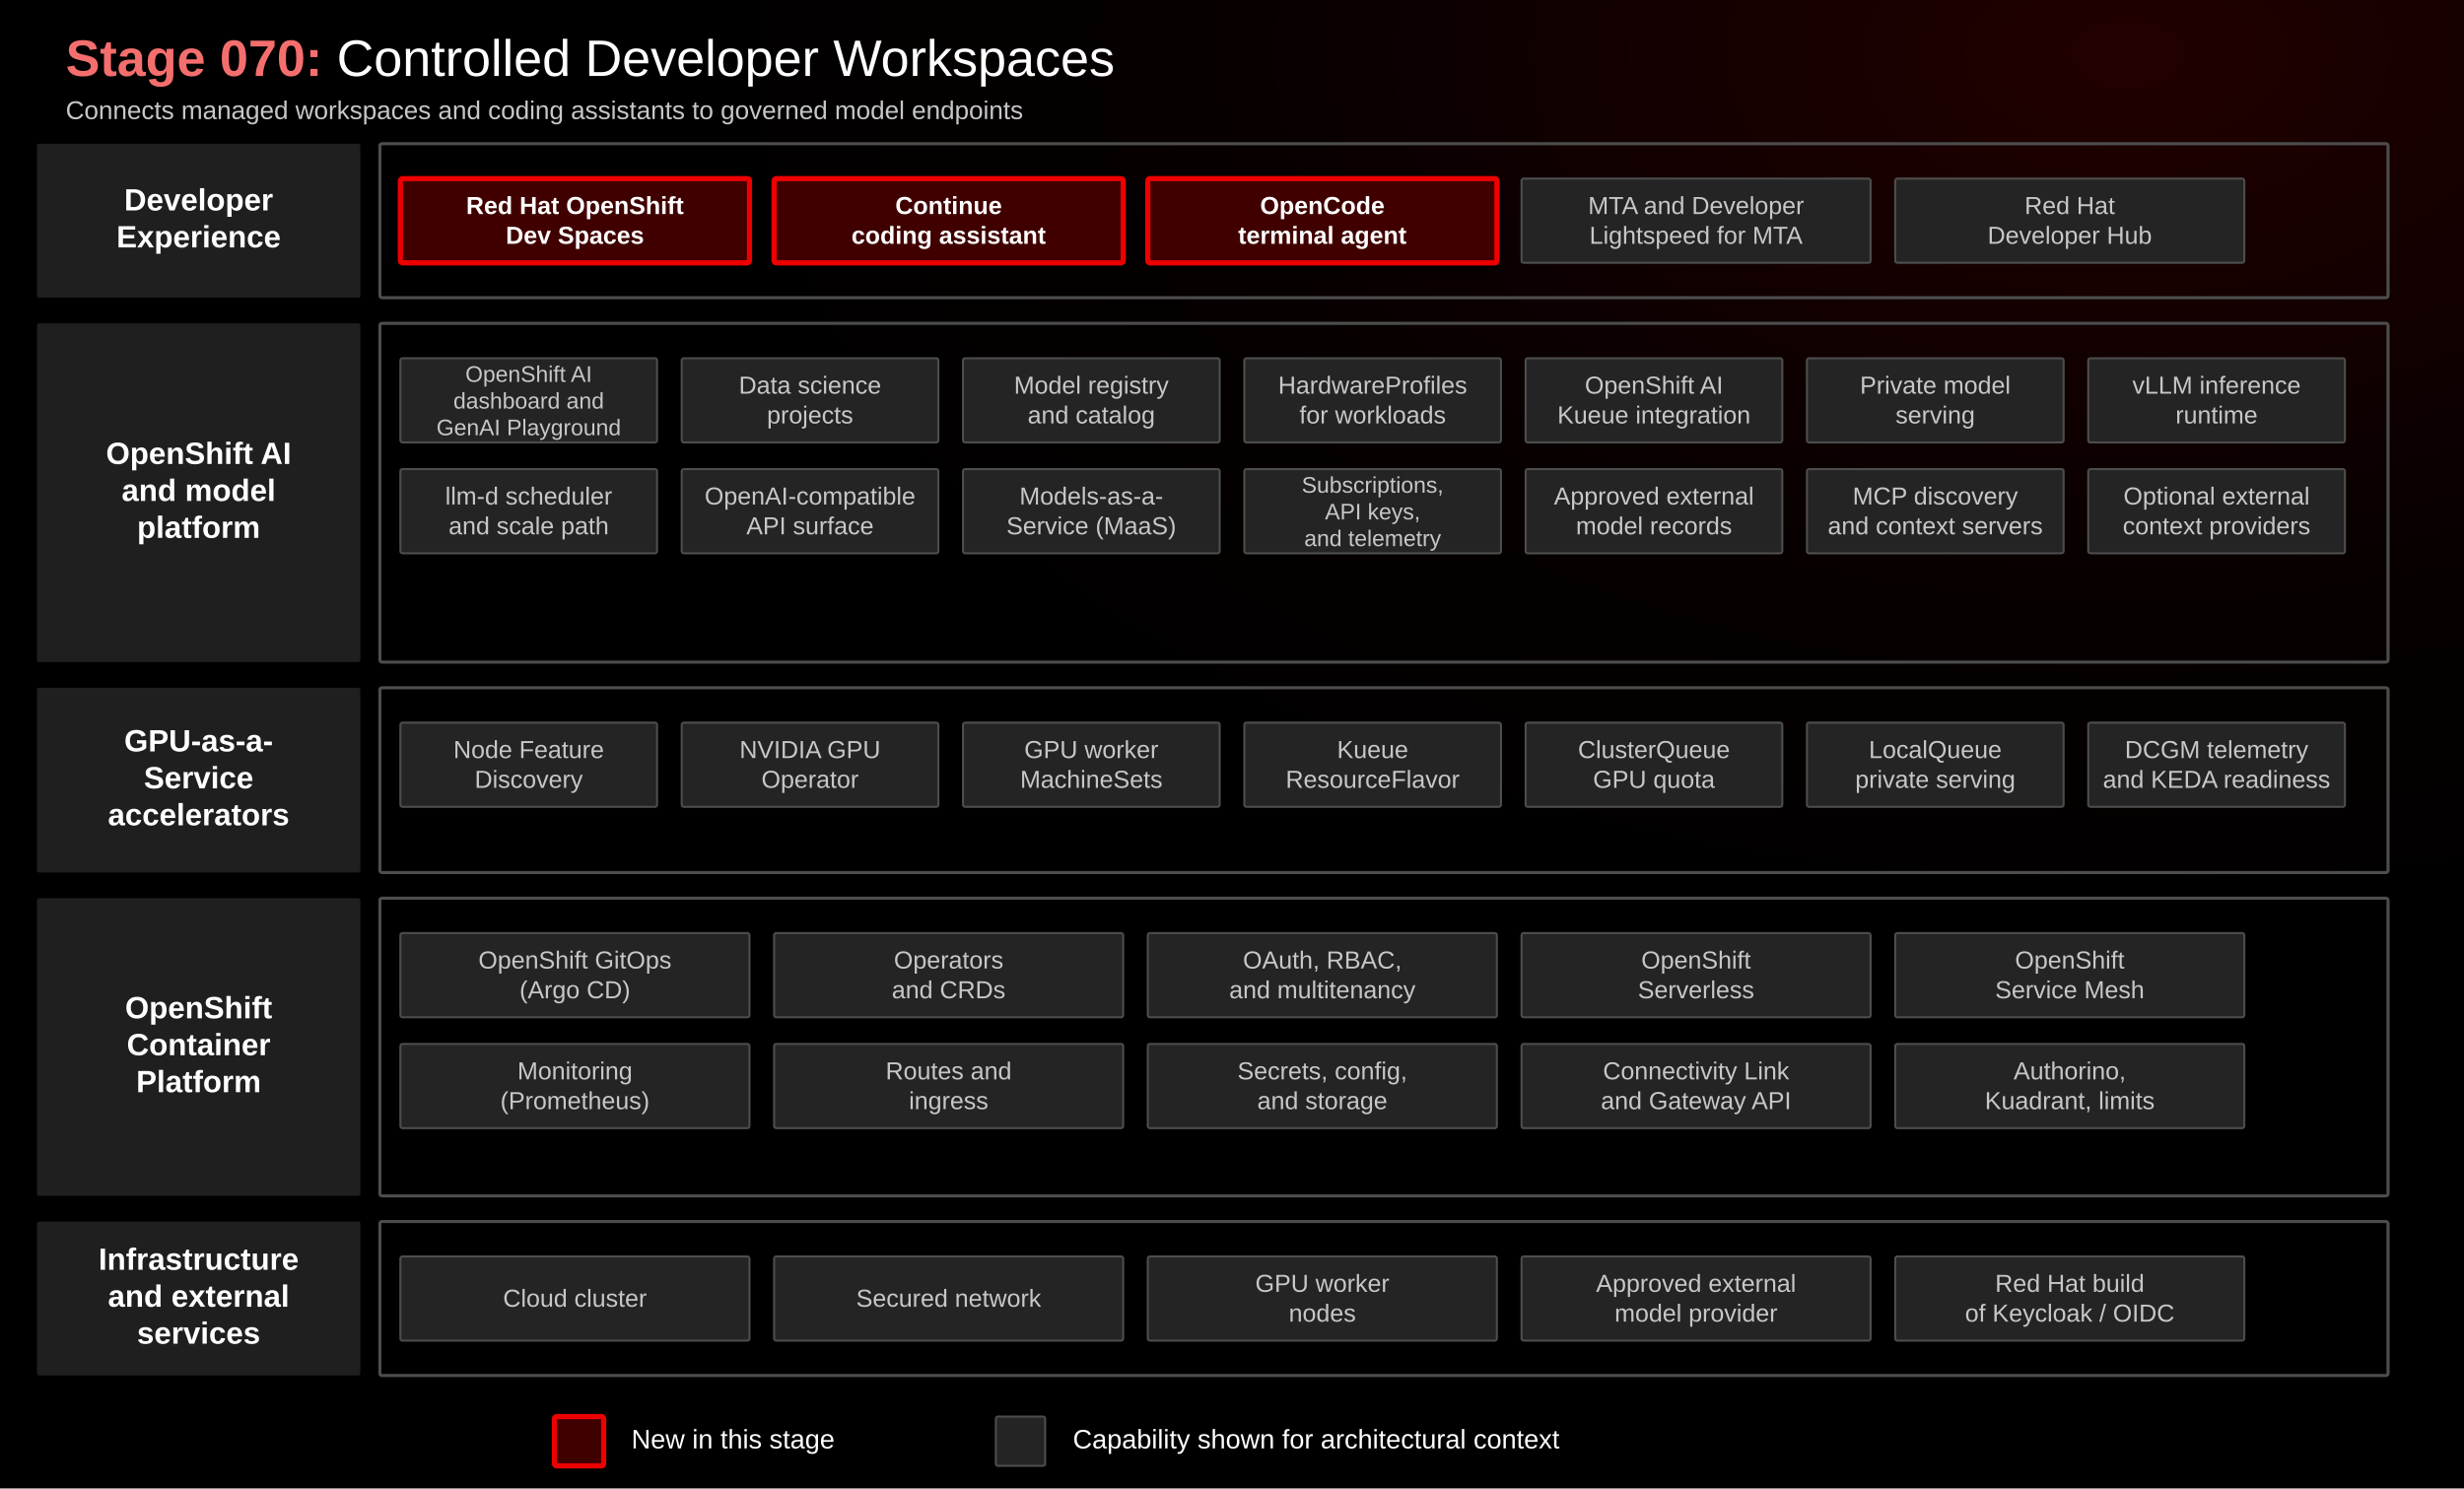
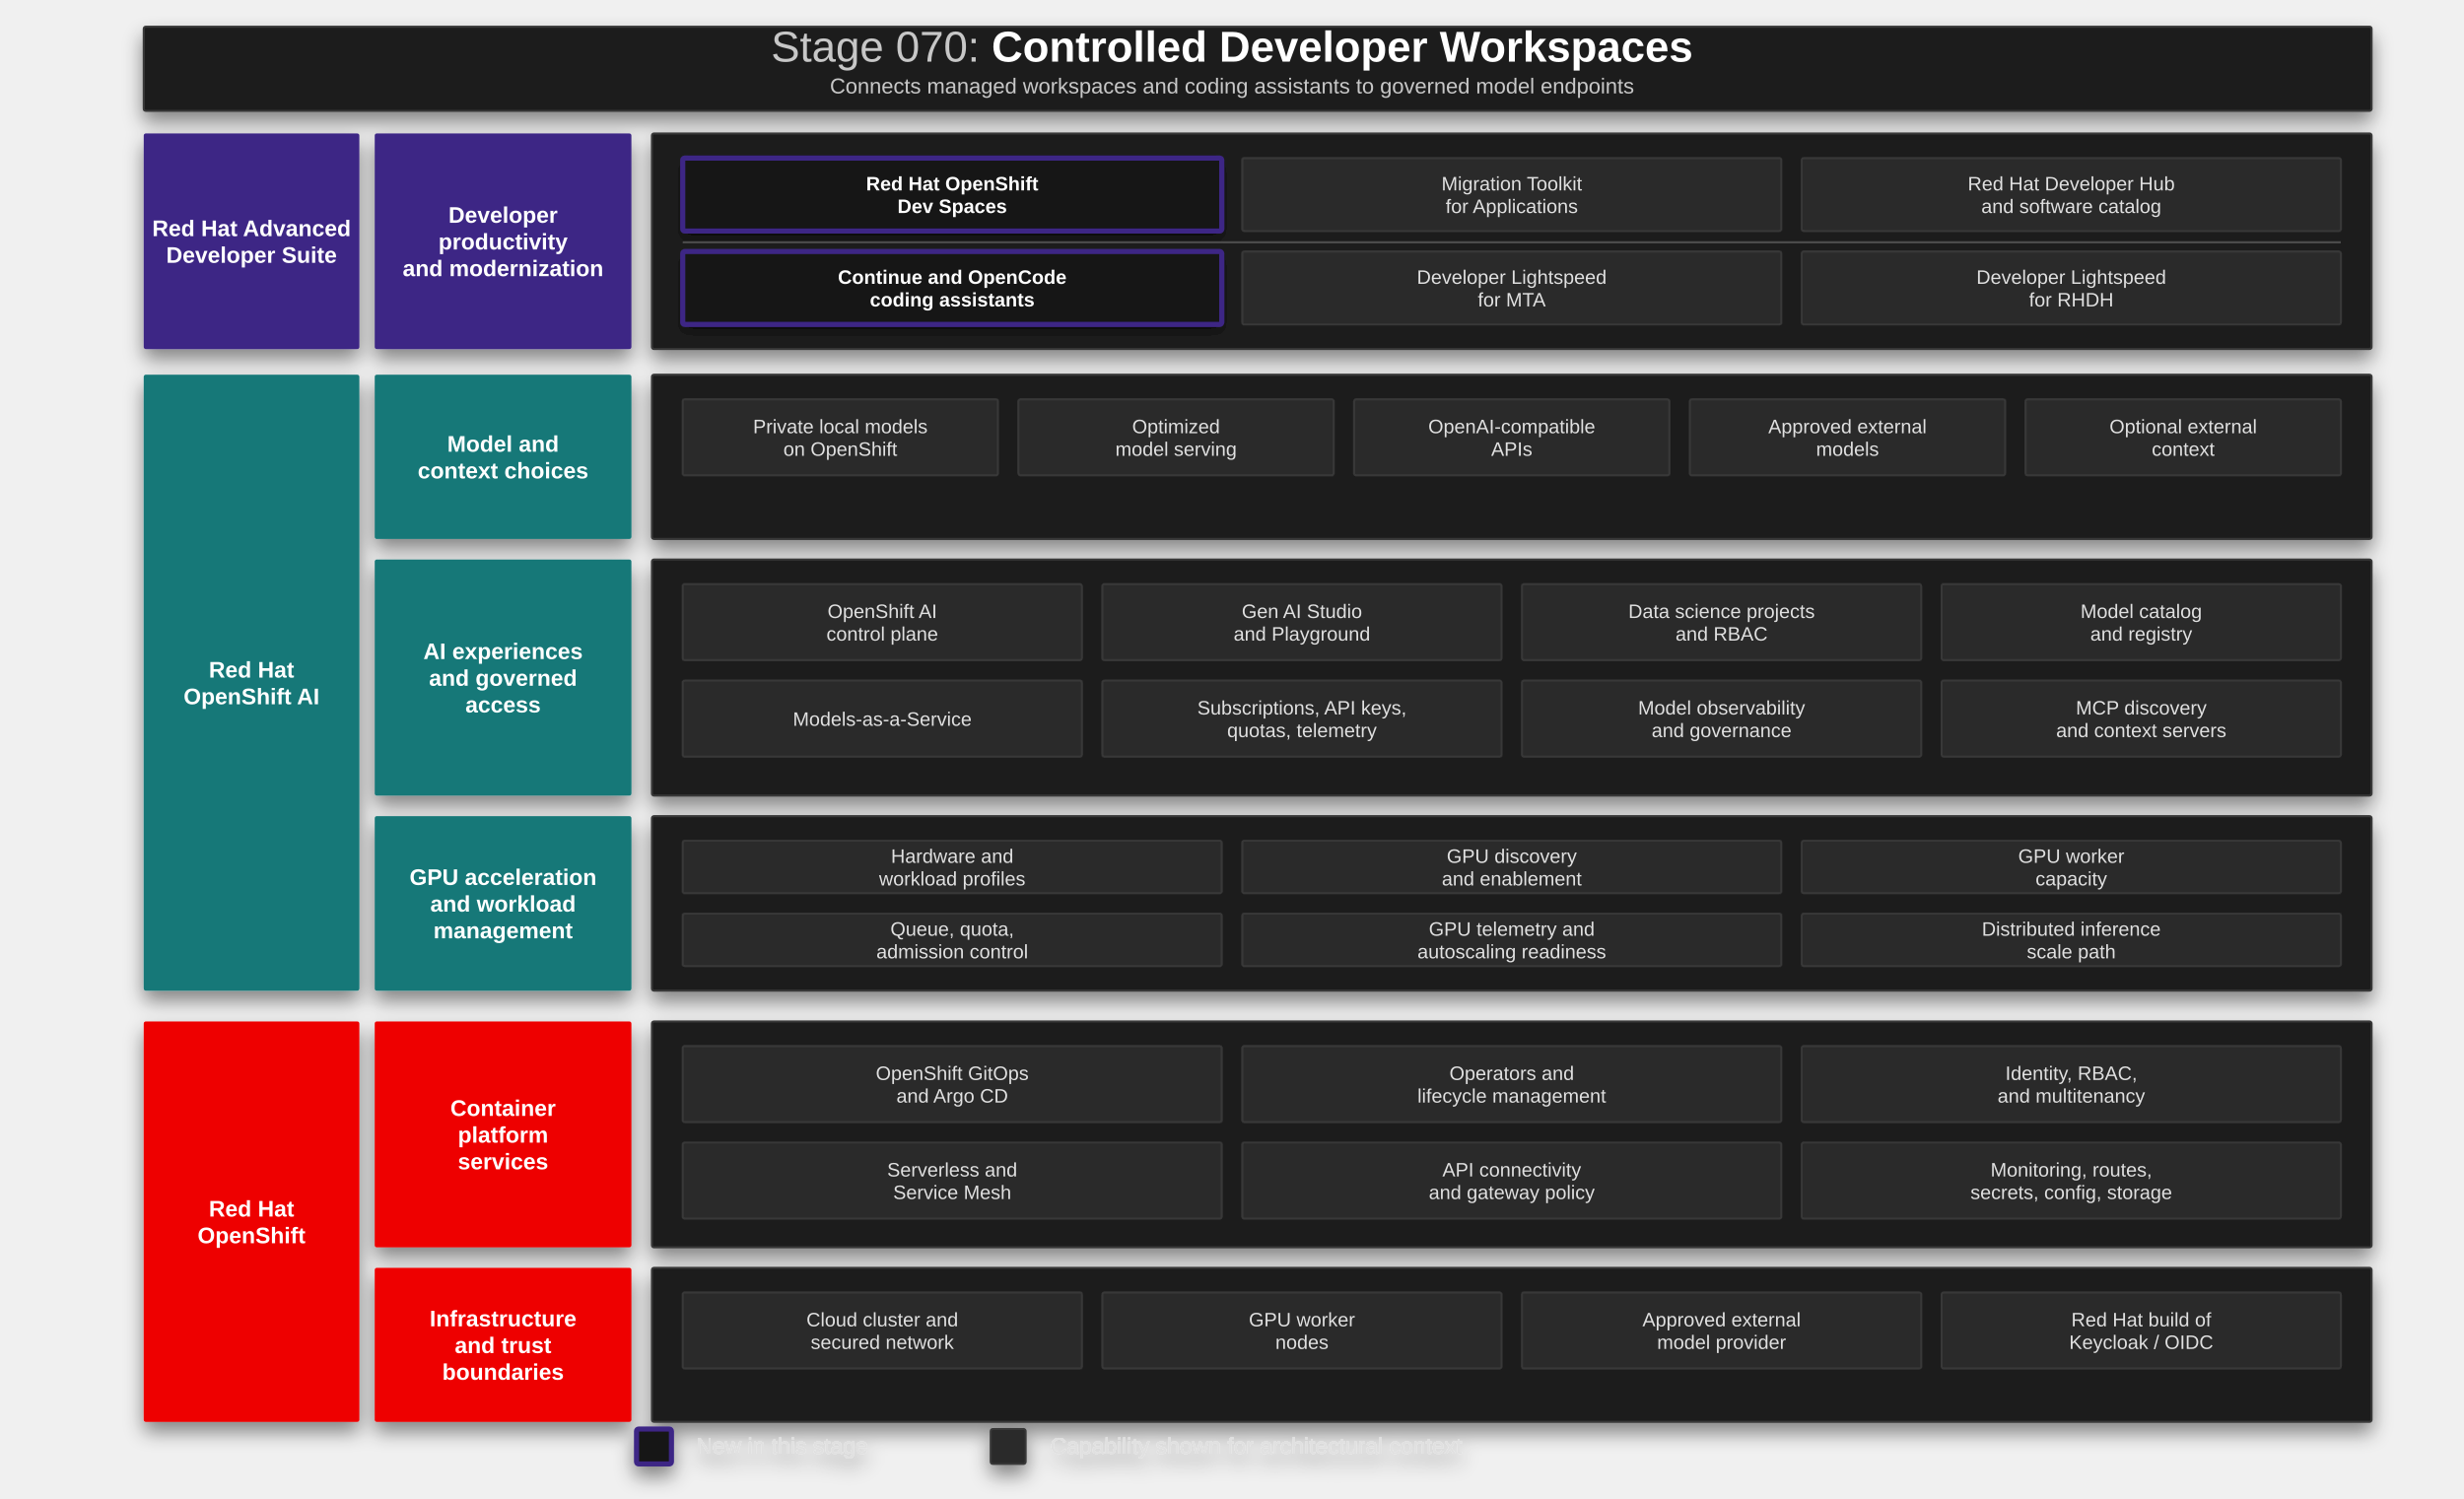
- <svg xmlns="http://www.w3.org/2000/svg" width="2400" height="1450" viewBox="0 0 2400 1450" role="img" aria-labelledby="title desc">
-   <style>.display{font-family:'Red Hat Display','Arial',sans-serif}.body{font-family:'Red Hat Text','Arial',sans-serif}.mono{font-family:'Red Hat Mono','Consolas',monospace}</style>
+ <svg xmlns="http://www.w3.org/2000/svg" width="2400" height="1460" viewBox="0 0 2400 1460" role="img" aria-labelledby="title desc">
+   <style>.display{font-family:'Red Hat Display','Arial',sans-serif}.body{font-family:'Red Hat Text','Arial',sans-serif}</style>
  <defs>
-     <radialGradient id="glow" cx="86%" cy="4%" r="70%">
-       <stop offset="0" stop-color="#ee0000" stop-opacity="0.14" />
-       <stop offset="0.46" stop-color="#ee0000" stop-opacity="0.04" />
-       <stop offset="1" stop-color="#000000" stop-opacity="0" />
-     </radialGradient>
    <filter id="lift" x="-20%" y="-20%" width="140%" height="140%">
-       <feDropShadow dx="0" dy="5" stdDeviation="5" flood-color="#000" flood-opacity="0.5" />
+       <feDropShadow dx="0" dy="6" stdDeviation="5" flood-color="#000" flood-opacity="0.55" />
+     </filter>
+     <filter id="panelShadow" x="-8%" y="-8%" width="116%" height="116%">
+       <feDropShadow dx="0" dy="10" stdDeviation="9" flood-color="#000" flood-opacity="0.45" />
    </filter>
  </defs>
-   <rect width="2400" height="1450" fill="#000000" />
-   <rect width="2400" height="1450" fill="url(#glow)" />
-   <text x="64" y="74" class="display" font-size="50" fill="#ffffff" font-weight="400">
-     <tspan fill="#f56e6e" font-weight="700">Stage 070:</tspan> Controlled Developer Workspaces</text>
-   <text x="64" y="116" class="body" font-size="25" fill="#c7c7c7">Connects managed workspaces and coding assistants to governed model endpoints</text>
-   <rect x="36" y="140" width="315" height="150" rx="2" fill="#1f1f1f" />
-   <text x="193.5" y="205" class="body" font-size="30" fill="#ffffff" font-weight="700" text-anchor="middle">Developer</text>
-   <text x="193.5" y="241" class="body" font-size="30" fill="#ffffff" font-weight="700" text-anchor="middle">Experience</text>
-   <rect x="370" y="140" width="1956" height="150" rx="2" fill="none" stroke="#4d4d4d" stroke-width="3" />
-   <g filter="url(#lift)">
-     <rect x="390" y="174" width="340" height="82" rx="2" fill="#3f0000" stroke="#ee0000" stroke-width="5" />
-     <text x="560" y="208.5" class="body" font-size="24" fill="#ffffff" font-weight="700" text-anchor="middle">Red Hat OpenShift</text>
-     <text x="560" y="237.5" class="body" font-size="24" fill="#ffffff" font-weight="700" text-anchor="middle">Dev Spaces</text>
-   </g>
-   <g filter="url(#lift)">
-     <rect x="754" y="174" width="340" height="82" rx="2" fill="#3f0000" stroke="#ee0000" stroke-width="5" />
-     <text x="924" y="208.5" class="body" font-size="24" fill="#ffffff" font-weight="700" text-anchor="middle">Continue</text>
-     <text x="924" y="237.5" class="body" font-size="24" fill="#ffffff" font-weight="700" text-anchor="middle">coding assistant</text>
-   </g>
-   <g filter="url(#lift)">
-     <rect x="1118" y="174" width="340" height="82" rx="2" fill="#3f0000" stroke="#ee0000" stroke-width="5" />
-     <text x="1288" y="208.5" class="body" font-size="24" fill="#ffffff" font-weight="700" text-anchor="middle">OpenCode</text>
-     <text x="1288" y="237.5" class="body" font-size="24" fill="#ffffff" font-weight="700" text-anchor="middle">terminal agent</text>
-   </g>
-   <g>
-     <rect x="1482" y="174" width="340" height="82" rx="2" fill="#242424" stroke="#4d4d4d" stroke-width="2" />
-     <text x="1652" y="208.5" class="body" font-size="24" fill="#c7c7c7" font-weight="400" text-anchor="middle">MTA and Developer</text>
-     <text x="1652" y="237.5" class="body" font-size="24" fill="#c7c7c7" font-weight="400" text-anchor="middle">Lightspeed for MTA</text>
-   </g>
-   <g>
-     <rect x="1846" y="174" width="340" height="82" rx="2" fill="#242424" stroke="#4d4d4d" stroke-width="2" />
-     <text x="2016" y="208.5" class="body" font-size="24" fill="#c7c7c7" font-weight="400" text-anchor="middle">Red Hat</text>
-     <text x="2016" y="237.5" class="body" font-size="24" fill="#c7c7c7" font-weight="400" text-anchor="middle">Developer Hub</text>
-   </g>
-   <rect x="36" y="315" width="315" height="330" rx="2" fill="#1f1f1f" />
-   <text x="193.5" y="452" class="body" font-size="30" fill="#ffffff" font-weight="700" text-anchor="middle">OpenShift AI</text>
-   <text x="193.5" y="488" class="body" font-size="30" fill="#ffffff" font-weight="700" text-anchor="middle">and model</text>
-   <text x="193.5" y="524" class="body" font-size="30" fill="#ffffff" font-weight="700" text-anchor="middle">platform</text>
-   <rect x="370" y="315" width="1956" height="330" rx="2" fill="none" stroke="#4d4d4d" stroke-width="3" />
-   <g>
-     <rect x="390" y="349" width="250" height="82" rx="2" fill="#242424" stroke="#4d4d4d" stroke-width="2" />
-     <text x="515" y="372" class="body" font-size="22" fill="#c7c7c7" font-weight="400" text-anchor="middle">OpenShift AI</text>
-     <text x="515" y="398" class="body" font-size="22" fill="#c7c7c7" font-weight="400" text-anchor="middle">dashboard and</text>
-     <text x="515" y="424" class="body" font-size="22" fill="#c7c7c7" font-weight="400" text-anchor="middle">GenAI Playground</text>
-   </g>
-   <g>
-     <rect x="664" y="349" width="250" height="82" rx="2" fill="#242424" stroke="#4d4d4d" stroke-width="2" />
-     <text x="789" y="383.5" class="body" font-size="24" fill="#c7c7c7" font-weight="400" text-anchor="middle">Data science</text>
-     <text x="789" y="412.5" class="body" font-size="24" fill="#c7c7c7" font-weight="400" text-anchor="middle">projects</text>
-   </g>
-   <g>
-     <rect x="938" y="349" width="250" height="82" rx="2" fill="#242424" stroke="#4d4d4d" stroke-width="2" />
-     <text x="1063" y="383.5" class="body" font-size="24" fill="#c7c7c7" font-weight="400" text-anchor="middle">Model registry</text>
-     <text x="1063" y="412.5" class="body" font-size="24" fill="#c7c7c7" font-weight="400" text-anchor="middle">and catalog</text>
-   </g>
-   <g>
-     <rect x="1212" y="349" width="250" height="82" rx="2" fill="#242424" stroke="#4d4d4d" stroke-width="2" />
-     <text x="1337" y="383.5" class="body" font-size="24" fill="#c7c7c7" font-weight="400" text-anchor="middle">HardwareProfiles</text>
-     <text x="1337" y="412.5" class="body" font-size="24" fill="#c7c7c7" font-weight="400" text-anchor="middle">for workloads</text>
-   </g>
-   <g>
-     <rect x="1486" y="349" width="250" height="82" rx="2" fill="#242424" stroke="#4d4d4d" stroke-width="2" />
-     <text x="1611" y="383.5" class="body" font-size="24" fill="#c7c7c7" font-weight="400" text-anchor="middle">OpenShift AI</text>
-     <text x="1611" y="412.5" class="body" font-size="24" fill="#c7c7c7" font-weight="400" text-anchor="middle">Kueue integration</text>
-   </g>
-   <g>
-     <rect x="1760" y="349" width="250" height="82" rx="2" fill="#242424" stroke="#4d4d4d" stroke-width="2" />
-     <text x="1885" y="383.5" class="body" font-size="24" fill="#c7c7c7" font-weight="400" text-anchor="middle">Private model</text>
-     <text x="1885" y="412.5" class="body" font-size="24" fill="#c7c7c7" font-weight="400" text-anchor="middle">serving</text>
-   </g>
-   <g>
-     <rect x="2034" y="349" width="250" height="82" rx="2" fill="#242424" stroke="#4d4d4d" stroke-width="2" />
-     <text x="2159" y="383.5" class="body" font-size="24" fill="#c7c7c7" font-weight="400" text-anchor="middle">vLLM inference</text>
-     <text x="2159" y="412.5" class="body" font-size="24" fill="#c7c7c7" font-weight="400" text-anchor="middle">runtime</text>
-   </g>
-   <g>
-     <rect x="390" y="457" width="250" height="82" rx="2" fill="#242424" stroke="#4d4d4d" stroke-width="2" />
-     <text x="515" y="491.5" class="body" font-size="24" fill="#c7c7c7" font-weight="400" text-anchor="middle">llm-d scheduler</text>
-     <text x="515" y="520.5" class="body" font-size="24" fill="#c7c7c7" font-weight="400" text-anchor="middle">and scale path</text>
-   </g>
-   <g>
-     <rect x="664" y="457" width="250" height="82" rx="2" fill="#242424" stroke="#4d4d4d" stroke-width="2" />
-     <text x="789" y="491.5" class="body" font-size="24" fill="#c7c7c7" font-weight="400" text-anchor="middle">OpenAI-compatible</text>
-     <text x="789" y="520.5" class="body" font-size="24" fill="#c7c7c7" font-weight="400" text-anchor="middle">API surface</text>
-   </g>
-   <g>
-     <rect x="938" y="457" width="250" height="82" rx="2" fill="#242424" stroke="#4d4d4d" stroke-width="2" />
-     <text x="1063" y="491.5" class="body" font-size="24" fill="#c7c7c7" font-weight="400" text-anchor="middle">Models-as-a-</text>
-     <text x="1063" y="520.5" class="body" font-size="24" fill="#c7c7c7" font-weight="400" text-anchor="middle">Service (MaaS)</text>
-   </g>
-   <g>
-     <rect x="1212" y="457" width="250" height="82" rx="2" fill="#242424" stroke="#4d4d4d" stroke-width="2" />
-     <text x="1337" y="480" class="body" font-size="22" fill="#c7c7c7" font-weight="400" text-anchor="middle">Subscriptions,</text>
-     <text x="1337" y="506" class="body" font-size="22" fill="#c7c7c7" font-weight="400" text-anchor="middle">API keys,</text>
-     <text x="1337" y="532" class="body" font-size="22" fill="#c7c7c7" font-weight="400" text-anchor="middle">and telemetry</text>
-   </g>
-   <g>
-     <rect x="1486" y="457" width="250" height="82" rx="2" fill="#242424" stroke="#4d4d4d" stroke-width="2" />
-     <text x="1611" y="491.5" class="body" font-size="24" fill="#c7c7c7" font-weight="400" text-anchor="middle">Approved external</text>
-     <text x="1611" y="520.5" class="body" font-size="24" fill="#c7c7c7" font-weight="400" text-anchor="middle">model records</text>
-   </g>
-   <g>
-     <rect x="1760" y="457" width="250" height="82" rx="2" fill="#242424" stroke="#4d4d4d" stroke-width="2" />
-     <text x="1885" y="491.5" class="body" font-size="24" fill="#c7c7c7" font-weight="400" text-anchor="middle">MCP discovery</text>
-     <text x="1885" y="520.5" class="body" font-size="24" fill="#c7c7c7" font-weight="400" text-anchor="middle">and context servers</text>
-   </g>
-   <g>
-     <rect x="2034" y="457" width="250" height="82" rx="2" fill="#242424" stroke="#4d4d4d" stroke-width="2" />
-     <text x="2159" y="491.5" class="body" font-size="24" fill="#c7c7c7" font-weight="400" text-anchor="middle">Optional external</text>
-     <text x="2159" y="520.5" class="body" font-size="24" fill="#c7c7c7" font-weight="400" text-anchor="middle">context providers</text>
-   </g>
-   <rect x="36" y="670" width="315" height="180" rx="2" fill="#1f1f1f" />
-   <text x="193.5" y="732" class="body" font-size="30" fill="#ffffff" font-weight="700" text-anchor="middle">GPU-as-a-</text>
-   <text x="193.5" y="768" class="body" font-size="30" fill="#ffffff" font-weight="700" text-anchor="middle">Service</text>
-   <text x="193.5" y="804" class="body" font-size="30" fill="#ffffff" font-weight="700" text-anchor="middle">accelerators</text>
-   <rect x="370" y="670" width="1956" height="180" rx="2" fill="none" stroke="#4d4d4d" stroke-width="3" />
-   <g>
-     <rect x="390" y="704" width="250" height="82" rx="2" fill="#242424" stroke="#4d4d4d" stroke-width="2" />
-     <text x="515" y="738.5" class="body" font-size="24" fill="#c7c7c7" font-weight="400" text-anchor="middle">Node Feature</text>
-     <text x="515" y="767.5" class="body" font-size="24" fill="#c7c7c7" font-weight="400" text-anchor="middle">Discovery</text>
-   </g>
-   <g>
-     <rect x="664" y="704" width="250" height="82" rx="2" fill="#242424" stroke="#4d4d4d" stroke-width="2" />
-     <text x="789" y="738.5" class="body" font-size="24" fill="#c7c7c7" font-weight="400" text-anchor="middle">NVIDIA GPU</text>
-     <text x="789" y="767.5" class="body" font-size="24" fill="#c7c7c7" font-weight="400" text-anchor="middle">Operator</text>
-   </g>
-   <g>
-     <rect x="938" y="704" width="250" height="82" rx="2" fill="#242424" stroke="#4d4d4d" stroke-width="2" />
-     <text x="1063" y="738.5" class="body" font-size="24" fill="#c7c7c7" font-weight="400" text-anchor="middle">GPU worker</text>
-     <text x="1063" y="767.5" class="body" font-size="24" fill="#c7c7c7" font-weight="400" text-anchor="middle">MachineSets</text>
-   </g>
-   <g>
-     <rect x="1212" y="704" width="250" height="82" rx="2" fill="#242424" stroke="#4d4d4d" stroke-width="2" />
-     <text x="1337" y="738.5" class="body" font-size="24" fill="#c7c7c7" font-weight="400" text-anchor="middle">Kueue</text>
-     <text x="1337" y="767.5" class="body" font-size="24" fill="#c7c7c7" font-weight="400" text-anchor="middle">ResourceFlavor</text>
-   </g>
-   <g>
-     <rect x="1486" y="704" width="250" height="82" rx="2" fill="#242424" stroke="#4d4d4d" stroke-width="2" />
-     <text x="1611" y="738.5" class="body" font-size="24" fill="#c7c7c7" font-weight="400" text-anchor="middle">ClusterQueue</text>
-     <text x="1611" y="767.5" class="body" font-size="24" fill="#c7c7c7" font-weight="400" text-anchor="middle">GPU quota</text>
-   </g>
-   <g>
-     <rect x="1760" y="704" width="250" height="82" rx="2" fill="#242424" stroke="#4d4d4d" stroke-width="2" />
-     <text x="1885" y="738.5" class="body" font-size="24" fill="#c7c7c7" font-weight="400" text-anchor="middle">LocalQueue</text>
-     <text x="1885" y="767.5" class="body" font-size="24" fill="#c7c7c7" font-weight="400" text-anchor="middle">private serving</text>
-   </g>
-   <g>
-     <rect x="2034" y="704" width="250" height="82" rx="2" fill="#242424" stroke="#4d4d4d" stroke-width="2" />
-     <text x="2159" y="738.5" class="body" font-size="24" fill="#c7c7c7" font-weight="400" text-anchor="middle">DCGM telemetry</text>
-     <text x="2159" y="767.5" class="body" font-size="24" fill="#c7c7c7" font-weight="400" text-anchor="middle">and KEDA readiness</text>
-   </g>
-   <rect x="36" y="875" width="315" height="290" rx="2" fill="#1f1f1f" />
-   <text x="193.5" y="992" class="body" font-size="30" fill="#ffffff" font-weight="700" text-anchor="middle">OpenShift</text>
-   <text x="193.5" y="1028" class="body" font-size="30" fill="#ffffff" font-weight="700" text-anchor="middle">Container</text>
-   <text x="193.5" y="1064" class="body" font-size="30" fill="#ffffff" font-weight="700" text-anchor="middle">Platform</text>
-   <rect x="370" y="875" width="1956" height="290" rx="2" fill="none" stroke="#4d4d4d" stroke-width="3" />
-   <g>
-     <rect x="390" y="909" width="340" height="82" rx="2" fill="#242424" stroke="#4d4d4d" stroke-width="2" />
-     <text x="560" y="943.5" class="body" font-size="24" fill="#c7c7c7" font-weight="400" text-anchor="middle">OpenShift GitOps</text>
-     <text x="560" y="972.5" class="body" font-size="24" fill="#c7c7c7" font-weight="400" text-anchor="middle">(Argo CD)</text>
-   </g>
-   <g>
-     <rect x="754" y="909" width="340" height="82" rx="2" fill="#242424" stroke="#4d4d4d" stroke-width="2" />
-     <text x="924" y="943.5" class="body" font-size="24" fill="#c7c7c7" font-weight="400" text-anchor="middle">Operators</text>
-     <text x="924" y="972.5" class="body" font-size="24" fill="#c7c7c7" font-weight="400" text-anchor="middle">and CRDs</text>
-   </g>
-   <g>
-     <rect x="1118" y="909" width="340" height="82" rx="2" fill="#242424" stroke="#4d4d4d" stroke-width="2" />
-     <text x="1288" y="943.5" class="body" font-size="24" fill="#c7c7c7" font-weight="400" text-anchor="middle">OAuth, RBAC,</text>
-     <text x="1288" y="972.5" class="body" font-size="24" fill="#c7c7c7" font-weight="400" text-anchor="middle">and multitenancy</text>
-   </g>
-   <g>
-     <rect x="1482" y="909" width="340" height="82" rx="2" fill="#242424" stroke="#4d4d4d" stroke-width="2" />
-     <text x="1652" y="943.5" class="body" font-size="24" fill="#c7c7c7" font-weight="400" text-anchor="middle">OpenShift</text>
-     <text x="1652" y="972.5" class="body" font-size="24" fill="#c7c7c7" font-weight="400" text-anchor="middle">Serverless</text>
-   </g>
-   <g>
-     <rect x="1846" y="909" width="340" height="82" rx="2" fill="#242424" stroke="#4d4d4d" stroke-width="2" />
-     <text x="2016" y="943.5" class="body" font-size="24" fill="#c7c7c7" font-weight="400" text-anchor="middle">OpenShift</text>
-     <text x="2016" y="972.5" class="body" font-size="24" fill="#c7c7c7" font-weight="400" text-anchor="middle">Service Mesh</text>
-   </g>
-   <g>
-     <rect x="390" y="1017" width="340" height="82" rx="2" fill="#242424" stroke="#4d4d4d" stroke-width="2" />
-     <text x="560" y="1051.5" class="body" font-size="24" fill="#c7c7c7" font-weight="400" text-anchor="middle">Monitoring</text>
-     <text x="560" y="1080.5" class="body" font-size="24" fill="#c7c7c7" font-weight="400" text-anchor="middle">(Prometheus)</text>
-   </g>
-   <g>
-     <rect x="754" y="1017" width="340" height="82" rx="2" fill="#242424" stroke="#4d4d4d" stroke-width="2" />
-     <text x="924" y="1051.5" class="body" font-size="24" fill="#c7c7c7" font-weight="400" text-anchor="middle">Routes and</text>
-     <text x="924" y="1080.5" class="body" font-size="24" fill="#c7c7c7" font-weight="400" text-anchor="middle">ingress</text>
-   </g>
-   <g>
-     <rect x="1118" y="1017" width="340" height="82" rx="2" fill="#242424" stroke="#4d4d4d" stroke-width="2" />
-     <text x="1288" y="1051.5" class="body" font-size="24" fill="#c7c7c7" font-weight="400" text-anchor="middle">Secrets, config,</text>
-     <text x="1288" y="1080.5" class="body" font-size="24" fill="#c7c7c7" font-weight="400" text-anchor="middle">and storage</text>
-   </g>
-   <g>
-     <rect x="1482" y="1017" width="340" height="82" rx="2" fill="#242424" stroke="#4d4d4d" stroke-width="2" />
-     <text x="1652" y="1051.5" class="body" font-size="24" fill="#c7c7c7" font-weight="400" text-anchor="middle">Connectivity Link</text>
-     <text x="1652" y="1080.5" class="body" font-size="24" fill="#c7c7c7" font-weight="400" text-anchor="middle">and Gateway API</text>
-   </g>
-   <g>
-     <rect x="1846" y="1017" width="340" height="82" rx="2" fill="#242424" stroke="#4d4d4d" stroke-width="2" />
-     <text x="2016" y="1051.5" class="body" font-size="24" fill="#c7c7c7" font-weight="400" text-anchor="middle">Authorino,</text>
-     <text x="2016" y="1080.5" class="body" font-size="24" fill="#c7c7c7" font-weight="400" text-anchor="middle">Kuadrant, limits</text>
-   </g>
-   <rect x="36" y="1190" width="315" height="150" rx="2" fill="#1f1f1f" />
-   <text x="193.5" y="1237" class="body" font-size="30" fill="#ffffff" font-weight="700" text-anchor="middle">Infrastructure</text>
-   <text x="193.5" y="1273" class="body" font-size="30" fill="#ffffff" font-weight="700" text-anchor="middle">and external</text>
-   <text x="193.5" y="1309" class="body" font-size="30" fill="#ffffff" font-weight="700" text-anchor="middle">services</text>
-   <rect x="370" y="1190" width="1956" height="150" rx="2" fill="none" stroke="#4d4d4d" stroke-width="3" />
-   <g>
-     <rect x="390" y="1224" width="340" height="82" rx="2" fill="#242424" stroke="#4d4d4d" stroke-width="2" />
-     <text x="560" y="1273" class="body" font-size="24" fill="#c7c7c7" font-weight="400" text-anchor="middle">Cloud cluster</text>
-   </g>
-   <g>
-     <rect x="754" y="1224" width="340" height="82" rx="2" fill="#242424" stroke="#4d4d4d" stroke-width="2" />
-     <text x="924" y="1273" class="body" font-size="24" fill="#c7c7c7" font-weight="400" text-anchor="middle">Secured network</text>
-   </g>
-   <g>
-     <rect x="1118" y="1224" width="340" height="82" rx="2" fill="#242424" stroke="#4d4d4d" stroke-width="2" />
-     <text x="1288" y="1258.5" class="body" font-size="24" fill="#c7c7c7" font-weight="400" text-anchor="middle">GPU worker</text>
-     <text x="1288" y="1287.5" class="body" font-size="24" fill="#c7c7c7" font-weight="400" text-anchor="middle">nodes</text>
-   </g>
-   <g>
-     <rect x="1482" y="1224" width="340" height="82" rx="2" fill="#242424" stroke="#4d4d4d" stroke-width="2" />
-     <text x="1652" y="1258.5" class="body" font-size="24" fill="#c7c7c7" font-weight="400" text-anchor="middle">Approved external</text>
-     <text x="1652" y="1287.5" class="body" font-size="24" fill="#c7c7c7" font-weight="400" text-anchor="middle">model provider</text>
-   </g>
-   <g>
-     <rect x="1846" y="1224" width="340" height="82" rx="2" fill="#242424" stroke="#4d4d4d" stroke-width="2" />
-     <text x="2016" y="1258.5" class="body" font-size="24" fill="#c7c7c7" font-weight="400" text-anchor="middle">Red Hat build</text>
-     <text x="2016" y="1287.5" class="body" font-size="24" fill="#c7c7c7" font-weight="400" text-anchor="middle">of Keycloak / OIDC</text>
-   </g>
-   <g>
-     <rect x="540" y="1380" width="48" height="48" rx="2" fill="#3f0000" stroke="#ee0000" stroke-width="5" />
-     <text x="615" y="1411" class="body" font-size="26" fill="#ffffff">New in this stage</text>
-     <rect x="970" y="1380" width="48" height="48" rx="2" fill="#242424" stroke="#4d4d4d" stroke-width="2" />
-     <text x="1045" y="1411" class="body" font-size="26" fill="#ffffff">Capability shown for architectural context</text>
+   <g filter="url(#panelShadow)">
+     <rect x="140" y="26" width="2170" height="82" rx="2" fill="#1f1f1f" stroke="#383838" stroke-width="2" />
+     <text x="1200" y="60" class="display" font-size="42" fill="#ffffff" font-weight="700" text-anchor="middle">
+       <tspan fill="#c7c7c7" font-weight="500">Stage 070:</tspan> Controlled Developer Workspaces</text>
+     <text x="1200" y="91" class="body" font-size="21" fill="#c7c7c7" text-anchor="middle">Connects managed workspaces and coding assistants to governed model endpoints</text>
+     <rect x="140" y="130" width="210" height="210" rx="2" fill="#3d2785" stroke="#3d2785" stroke-width="0" />
+     <text x="245" y="230" class="body" font-size="22" fill="#ffffff" font-weight="700" text-anchor="middle">Red Hat Advanced</text>
+     <text x="245" y="256" class="body" font-size="22" fill="#ffffff" font-weight="700" text-anchor="middle">Developer Suite</text>
+     <rect x="140" y="365" width="210" height="600" rx="2" fill="#147878" stroke="#147878" stroke-width="0" />
+     <text x="245" y="660" class="body" font-size="22" fill="#ffffff" font-weight="700" text-anchor="middle">Red Hat</text>
+     <text x="245" y="686" class="body" font-size="22" fill="#ffffff" font-weight="700" text-anchor="middle">OpenShift AI</text>
+     <rect x="140" y="995" width="210" height="390" rx="2" fill="#ee0000" stroke="#ee0000" stroke-width="0" />
+     <text x="245" y="1185" class="body" font-size="22" fill="#ffffff" font-weight="700" text-anchor="middle">Red Hat</text>
+     <text x="245" y="1211" class="body" font-size="22" fill="#ffffff" font-weight="700" text-anchor="middle">OpenShift</text>
+     <rect x="365" y="130" width="250" height="210" rx="2" fill="#3d2785" stroke="#3d2785" stroke-width="0" />
+     <text x="490" y="217" class="body" font-size="22" fill="#ffffff" font-weight="700" text-anchor="middle">Developer</text>
+     <text x="490" y="243" class="body" font-size="22" fill="#ffffff" font-weight="700" text-anchor="middle">productivity</text>
+     <text x="490" y="269" class="body" font-size="22" fill="#ffffff" font-weight="700" text-anchor="middle">and modernization</text>
+     <rect x="635" y="130" width="1675" height="210" rx="2" fill="#1f1f1f" stroke="#383838" stroke-width="2" />
+     <g filter="url(#lift)">
+       <rect x="665" y="154" width="525" height="71" rx="2" fill="#151515" stroke="#3d2785" stroke-width="5" />
+       <text x="927.5" y="185.5" class="body" font-size="19" fill="#ffffff" font-weight="700" text-anchor="middle">Red Hat OpenShift</text>
+       <text x="927.5" y="207.5" class="body" font-size="19" fill="#ffffff" font-weight="700" text-anchor="middle">Dev Spaces</text>
+     </g>
+     <g>
+       <rect x="1210" y="154" width="525" height="71" rx="2" fill="#292929" stroke="#383838" stroke-width="2" />
+       <text x="1472.5" y="185.5" class="body" font-size="19" fill="#e0e0e0" font-weight="450" text-anchor="middle">Migration Toolkit</text>
+       <text x="1472.5" y="207.5" class="body" font-size="19" fill="#e0e0e0" font-weight="450" text-anchor="middle">for Applications</text>
+     </g>
+     <g>
+       <rect x="1755" y="154" width="525" height="71" rx="2" fill="#292929" stroke="#383838" stroke-width="2" />
+       <text x="2017.5" y="185.5" class="body" font-size="19" fill="#e0e0e0" font-weight="450" text-anchor="middle">Red Hat Developer Hub</text>
+       <text x="2017.5" y="207.5" class="body" font-size="19" fill="#e0e0e0" font-weight="450" text-anchor="middle">and software catalog</text>
+     </g>
+     <g filter="url(#lift)">
+       <rect x="665" y="245" width="525" height="71" rx="2" fill="#151515" stroke="#3d2785" stroke-width="5" />
+       <text x="927.5" y="276.5" class="body" font-size="19" fill="#ffffff" font-weight="700" text-anchor="middle">Continue and OpenCode</text>
+       <text x="927.5" y="298.5" class="body" font-size="19" fill="#ffffff" font-weight="700" text-anchor="middle">coding assistants</text>
+     </g>
+     <g>
+       <rect x="1210" y="245" width="525" height="71" rx="2" fill="#292929" stroke="#383838" stroke-width="2" />
+       <text x="1472.5" y="276.5" class="body" font-size="19" fill="#e0e0e0" font-weight="450" text-anchor="middle">Developer Lightspeed</text>
+       <text x="1472.5" y="298.5" class="body" font-size="19" fill="#e0e0e0" font-weight="450" text-anchor="middle">for MTA</text>
+     </g>
+     <g>
+       <rect x="1755" y="245" width="525" height="71" rx="2" fill="#292929" stroke="#383838" stroke-width="2" />
+       <text x="2017.5" y="276.5" class="body" font-size="19" fill="#e0e0e0" font-weight="450" text-anchor="middle">Developer Lightspeed</text>
+       <text x="2017.5" y="298.5" class="body" font-size="19" fill="#e0e0e0" font-weight="450" text-anchor="middle">for RHDH</text>
+     </g>
+     <line x1="665" y1="236" x2="2280" y2="236" stroke="#4d4d4d" stroke-width="2" />
+     <rect x="365" y="365" width="250" height="160" rx="2" fill="#147878" stroke="#147878" stroke-width="0" />
+     <text x="490" y="440" class="body" font-size="22" fill="#ffffff" font-weight="700" text-anchor="middle">Model and</text>
+     <text x="490" y="466" class="body" font-size="22" fill="#ffffff" font-weight="700" text-anchor="middle">context choices</text>
+     <rect x="635" y="365" width="1675" height="160" rx="2" fill="#1f1f1f" stroke="#383838" stroke-width="2" />
+     <g>
+       <rect x="665" y="389" width="307" height="74" rx="2" fill="#292929" stroke="#383838" stroke-width="2" />
+       <text x="818.5" y="422" class="body" font-size="19" fill="#e0e0e0" font-weight="450" text-anchor="middle">Private local models</text>
+       <text x="818.5" y="444" class="body" font-size="19" fill="#e0e0e0" font-weight="450" text-anchor="middle">on OpenShift</text>
+     </g>
+     <g>
+       <rect x="992" y="389" width="307" height="74" rx="2" fill="#292929" stroke="#383838" stroke-width="2" />
+       <text x="1145.5" y="422" class="body" font-size="19" fill="#e0e0e0" font-weight="450" text-anchor="middle">Optimized</text>
+       <text x="1145.5" y="444" class="body" font-size="19" fill="#e0e0e0" font-weight="450" text-anchor="middle">model serving</text>
+     </g>
+     <g>
+       <rect x="1319" y="389" width="307" height="74" rx="2" fill="#292929" stroke="#383838" stroke-width="2" />
+       <text x="1472.5" y="422" class="body" font-size="19" fill="#e0e0e0" font-weight="450" text-anchor="middle">OpenAI-compatible</text>
+       <text x="1472.5" y="444" class="body" font-size="19" fill="#e0e0e0" font-weight="450" text-anchor="middle">APIs</text>
+     </g>
+     <g>
+       <rect x="1646" y="389" width="307" height="74" rx="2" fill="#292929" stroke="#383838" stroke-width="2" />
+       <text x="1799.5" y="422" class="body" font-size="19" fill="#e0e0e0" font-weight="450" text-anchor="middle">Approved external</text>
+       <text x="1799.5" y="444" class="body" font-size="19" fill="#e0e0e0" font-weight="450" text-anchor="middle">models</text>
+     </g>
+     <g>
+       <rect x="1973" y="389" width="307" height="74" rx="2" fill="#292929" stroke="#383838" stroke-width="2" />
+       <text x="2126.5" y="422" class="body" font-size="19" fill="#e0e0e0" font-weight="450" text-anchor="middle">Optional external</text>
+       <text x="2126.5" y="444" class="body" font-size="19" fill="#e0e0e0" font-weight="450" text-anchor="middle">context</text>
+     </g>
+     <rect x="365" y="545" width="250" height="230" rx="2" fill="#147878" stroke="#147878" stroke-width="0" />
+     <text x="490" y="642" class="body" font-size="22" fill="#ffffff" font-weight="700" text-anchor="middle">AI experiences</text>
+     <text x="490" y="668" class="body" font-size="22" fill="#ffffff" font-weight="700" text-anchor="middle">and governed</text>
+     <text x="490" y="694" class="body" font-size="22" fill="#ffffff" font-weight="700" text-anchor="middle">access</text>
+     <rect x="635" y="545" width="1675" height="230" rx="2" fill="#1f1f1f" stroke="#383838" stroke-width="2" />
+     <g>
+       <rect x="665" y="569" width="388.75" height="74" rx="2" fill="#292929" stroke="#383838" stroke-width="2" />
+       <text x="859.375" y="602" class="body" font-size="19" fill="#e0e0e0" font-weight="450" text-anchor="middle">OpenShift AI</text>
+       <text x="859.375" y="624" class="body" font-size="19" fill="#e0e0e0" font-weight="450" text-anchor="middle">control plane</text>
+     </g>
+     <g>
+       <rect x="1073.75" y="569" width="388.75" height="74" rx="2" fill="#292929" stroke="#383838" stroke-width="2" />
+       <text x="1268.125" y="602" class="body" font-size="19" fill="#e0e0e0" font-weight="450" text-anchor="middle">Gen AI Studio</text>
+       <text x="1268.125" y="624" class="body" font-size="19" fill="#e0e0e0" font-weight="450" text-anchor="middle">and Playground</text>
+     </g>
+     <g>
+       <rect x="1482.5" y="569" width="388.75" height="74" rx="2" fill="#292929" stroke="#383838" stroke-width="2" />
+       <text x="1676.875" y="602" class="body" font-size="19" fill="#e0e0e0" font-weight="450" text-anchor="middle">Data science projects</text>
+       <text x="1676.875" y="624" class="body" font-size="19" fill="#e0e0e0" font-weight="450" text-anchor="middle">and RBAC</text>
+     </g>
+     <g>
+       <rect x="1891.25" y="569" width="388.75" height="74" rx="2" fill="#292929" stroke="#383838" stroke-width="2" />
+       <text x="2085.625" y="602" class="body" font-size="19" fill="#e0e0e0" font-weight="450" text-anchor="middle">Model catalog</text>
+       <text x="2085.625" y="624" class="body" font-size="19" fill="#e0e0e0" font-weight="450" text-anchor="middle">and registry</text>
+     </g>
+     <g>
+       <rect x="665" y="663" width="388.75" height="74" rx="2" fill="#292929" stroke="#383838" stroke-width="2" />
+       <text x="859.375" y="707" class="body" font-size="19" fill="#e0e0e0" font-weight="450" text-anchor="middle">Models-as-a-Service</text>
+     </g>
+     <g>
+       <rect x="1073.75" y="663" width="388.75" height="74" rx="2" fill="#292929" stroke="#383838" stroke-width="2" />
+       <text x="1268.125" y="696" class="body" font-size="19" fill="#e0e0e0" font-weight="450" text-anchor="middle">Subscriptions, API keys,</text>
+       <text x="1268.125" y="718" class="body" font-size="19" fill="#e0e0e0" font-weight="450" text-anchor="middle">quotas, telemetry</text>
+     </g>
+     <g>
+       <rect x="1482.5" y="663" width="388.75" height="74" rx="2" fill="#292929" stroke="#383838" stroke-width="2" />
+       <text x="1676.875" y="696" class="body" font-size="19" fill="#e0e0e0" font-weight="450" text-anchor="middle">Model observability</text>
+       <text x="1676.875" y="718" class="body" font-size="19" fill="#e0e0e0" font-weight="450" text-anchor="middle">and governance</text>
+     </g>
+     <g>
+       <rect x="1891.25" y="663" width="388.75" height="74" rx="2" fill="#292929" stroke="#383838" stroke-width="2" />
+       <text x="2085.625" y="696" class="body" font-size="19" fill="#e0e0e0" font-weight="450" text-anchor="middle">MCP discovery</text>
+       <text x="2085.625" y="718" class="body" font-size="19" fill="#e0e0e0" font-weight="450" text-anchor="middle">and context servers</text>
+     </g>
+     <rect x="365" y="795" width="250" height="170" rx="2" fill="#147878" stroke="#147878" stroke-width="0" />
+     <text x="490" y="862" class="body" font-size="22" fill="#ffffff" font-weight="700" text-anchor="middle">GPU acceleration</text>
+     <text x="490" y="888" class="body" font-size="22" fill="#ffffff" font-weight="700" text-anchor="middle">and workload</text>
+     <text x="490" y="914" class="body" font-size="22" fill="#ffffff" font-weight="700" text-anchor="middle">management</text>
+     <rect x="635" y="795" width="1675" height="170" rx="2" fill="#1f1f1f" stroke="#383838" stroke-width="2" />
+     <g>
+       <rect x="665" y="819" width="525" height="51" rx="2" fill="#292929" stroke="#383838" stroke-width="2" />
+       <text x="927.5" y="840.5" class="body" font-size="19" fill="#e0e0e0" font-weight="450" text-anchor="middle">Hardware and</text>
+       <text x="927.5" y="862.5" class="body" font-size="19" fill="#e0e0e0" font-weight="450" text-anchor="middle">workload profiles</text>
+     </g>
+     <g>
+       <rect x="1210" y="819" width="525" height="51" rx="2" fill="#292929" stroke="#383838" stroke-width="2" />
+       <text x="1472.5" y="840.5" class="body" font-size="19" fill="#e0e0e0" font-weight="450" text-anchor="middle">GPU discovery</text>
+       <text x="1472.5" y="862.5" class="body" font-size="19" fill="#e0e0e0" font-weight="450" text-anchor="middle">and enablement</text>
+     </g>
+     <g>
+       <rect x="1755" y="819" width="525" height="51" rx="2" fill="#292929" stroke="#383838" stroke-width="2" />
+       <text x="2017.5" y="840.5" class="body" font-size="19" fill="#e0e0e0" font-weight="450" text-anchor="middle">GPU worker</text>
+       <text x="2017.5" y="862.5" class="body" font-size="19" fill="#e0e0e0" font-weight="450" text-anchor="middle">capacity</text>
+     </g>
+     <g>
+       <rect x="665" y="890" width="525" height="51" rx="2" fill="#292929" stroke="#383838" stroke-width="2" />
+       <text x="927.5" y="911.5" class="body" font-size="19" fill="#e0e0e0" font-weight="450" text-anchor="middle">Queue, quota,</text>
+       <text x="927.5" y="933.5" class="body" font-size="19" fill="#e0e0e0" font-weight="450" text-anchor="middle">admission control</text>
+     </g>
+     <g>
+       <rect x="1210" y="890" width="525" height="51" rx="2" fill="#292929" stroke="#383838" stroke-width="2" />
+       <text x="1472.5" y="911.5" class="body" font-size="19" fill="#e0e0e0" font-weight="450" text-anchor="middle">GPU telemetry and</text>
+       <text x="1472.5" y="933.5" class="body" font-size="19" fill="#e0e0e0" font-weight="450" text-anchor="middle">autoscaling readiness</text>
+     </g>
+     <g>
+       <rect x="1755" y="890" width="525" height="51" rx="2" fill="#292929" stroke="#383838" stroke-width="2" />
+       <text x="2017.5" y="911.5" class="body" font-size="19" fill="#e0e0e0" font-weight="450" text-anchor="middle">Distributed inference</text>
+       <text x="2017.5" y="933.5" class="body" font-size="19" fill="#e0e0e0" font-weight="450" text-anchor="middle">scale path</text>
+     </g>
+     <rect x="365" y="995" width="250" height="220" rx="2" fill="#ee0000" stroke="#ee0000" stroke-width="0" />
+     <text x="490" y="1087" class="body" font-size="22" fill="#ffffff" font-weight="700" text-anchor="middle">Container</text>
+     <text x="490" y="1113" class="body" font-size="22" fill="#ffffff" font-weight="700" text-anchor="middle">platform</text>
+     <text x="490" y="1139" class="body" font-size="22" fill="#ffffff" font-weight="700" text-anchor="middle">services</text>
+     <rect x="635" y="995" width="1675" height="220" rx="2" fill="#1f1f1f" stroke="#383838" stroke-width="2" />
+     <g>
+       <rect x="665" y="1019" width="525" height="74" rx="2" fill="#292929" stroke="#383838" stroke-width="2" />
+       <text x="927.5" y="1052" class="body" font-size="19" fill="#e0e0e0" font-weight="450" text-anchor="middle">OpenShift GitOps</text>
+       <text x="927.5" y="1074" class="body" font-size="19" fill="#e0e0e0" font-weight="450" text-anchor="middle">and Argo CD</text>
+     </g>
+     <g>
+       <rect x="1210" y="1019" width="525" height="74" rx="2" fill="#292929" stroke="#383838" stroke-width="2" />
+       <text x="1472.5" y="1052" class="body" font-size="19" fill="#e0e0e0" font-weight="450" text-anchor="middle">Operators and</text>
+       <text x="1472.5" y="1074" class="body" font-size="19" fill="#e0e0e0" font-weight="450" text-anchor="middle">lifecycle management</text>
+     </g>
+     <g>
+       <rect x="1755" y="1019" width="525" height="74" rx="2" fill="#292929" stroke="#383838" stroke-width="2" />
+       <text x="2017.5" y="1052" class="body" font-size="19" fill="#e0e0e0" font-weight="450" text-anchor="middle">Identity, RBAC,</text>
+       <text x="2017.5" y="1074" class="body" font-size="19" fill="#e0e0e0" font-weight="450" text-anchor="middle">and multitenancy</text>
+     </g>
+     <g>
+       <rect x="665" y="1113" width="525" height="74" rx="2" fill="#292929" stroke="#383838" stroke-width="2" />
+       <text x="927.5" y="1146" class="body" font-size="19" fill="#e0e0e0" font-weight="450" text-anchor="middle">Serverless and</text>
+       <text x="927.5" y="1168" class="body" font-size="19" fill="#e0e0e0" font-weight="450" text-anchor="middle">Service Mesh</text>
+     </g>
+     <g>
+       <rect x="1210" y="1113" width="525" height="74" rx="2" fill="#292929" stroke="#383838" stroke-width="2" />
+       <text x="1472.5" y="1146" class="body" font-size="19" fill="#e0e0e0" font-weight="450" text-anchor="middle">API connectivity</text>
+       <text x="1472.5" y="1168" class="body" font-size="19" fill="#e0e0e0" font-weight="450" text-anchor="middle">and gateway policy</text>
+     </g>
+     <g>
+       <rect x="1755" y="1113" width="525" height="74" rx="2" fill="#292929" stroke="#383838" stroke-width="2" />
+       <text x="2017.5" y="1146" class="body" font-size="19" fill="#e0e0e0" font-weight="450" text-anchor="middle">Monitoring, routes,</text>
+       <text x="2017.5" y="1168" class="body" font-size="19" fill="#e0e0e0" font-weight="450" text-anchor="middle">secrets, config, storage</text>
+     </g>
+     <rect x="365" y="1235" width="250" height="150" rx="2" fill="#ee0000" stroke="#ee0000" stroke-width="0" />
+     <text x="490" y="1292" class="body" font-size="22" fill="#ffffff" font-weight="700" text-anchor="middle">Infrastructure</text>
+     <text x="490" y="1318" class="body" font-size="22" fill="#ffffff" font-weight="700" text-anchor="middle">and trust</text>
+     <text x="490" y="1344" class="body" font-size="22" fill="#ffffff" font-weight="700" text-anchor="middle">boundaries</text>
+     <rect x="635" y="1235" width="1675" height="150" rx="2" fill="#1f1f1f" stroke="#383838" stroke-width="2" />
+     <g>
+       <rect x="665" y="1259" width="388.75" height="74" rx="2" fill="#292929" stroke="#383838" stroke-width="2" />
+       <text x="859.375" y="1292" class="body" font-size="19" fill="#e0e0e0" font-weight="450" text-anchor="middle">Cloud cluster and</text>
+       <text x="859.375" y="1314" class="body" font-size="19" fill="#e0e0e0" font-weight="450" text-anchor="middle">secured network</text>
+     </g>
+     <g>
+       <rect x="1073.75" y="1259" width="388.75" height="74" rx="2" fill="#292929" stroke="#383838" stroke-width="2" />
+       <text x="1268.125" y="1292" class="body" font-size="19" fill="#e0e0e0" font-weight="450" text-anchor="middle">GPU worker</text>
+       <text x="1268.125" y="1314" class="body" font-size="19" fill="#e0e0e0" font-weight="450" text-anchor="middle">nodes</text>
+     </g>
+     <g>
+       <rect x="1482.5" y="1259" width="388.75" height="74" rx="2" fill="#292929" stroke="#383838" stroke-width="2" />
+       <text x="1676.875" y="1292" class="body" font-size="19" fill="#e0e0e0" font-weight="450" text-anchor="middle">Approved external</text>
+       <text x="1676.875" y="1314" class="body" font-size="19" fill="#e0e0e0" font-weight="450" text-anchor="middle">model provider</text>
+     </g>
+     <g>
+       <rect x="1891.25" y="1259" width="388.75" height="74" rx="2" fill="#292929" stroke="#383838" stroke-width="2" />
+       <text x="2085.625" y="1292" class="body" font-size="19" fill="#e0e0e0" font-weight="450" text-anchor="middle">Red Hat build of</text>
+       <text x="2085.625" y="1314" class="body" font-size="19" fill="#e0e0e0" font-weight="450" text-anchor="middle">Keycloak / OIDC</text>
+     </g>
+     <rect x="620" y="1392" width="34" height="34" rx="2" fill="#151515" stroke="#3d2785" stroke-width="5" />
+     <text x="678" y="1416" class="body" font-size="22" fill="#e0e0e0">New in this stage</text>
+     <rect x="965" y="1392" width="34" height="34" rx="2" fill="#292929" stroke="#383838" stroke-width="2" />
+     <text x="1023" y="1416" class="body" font-size="22" fill="#e0e0e0">Capability shown for architectural context</text>
  </g>
</svg>
